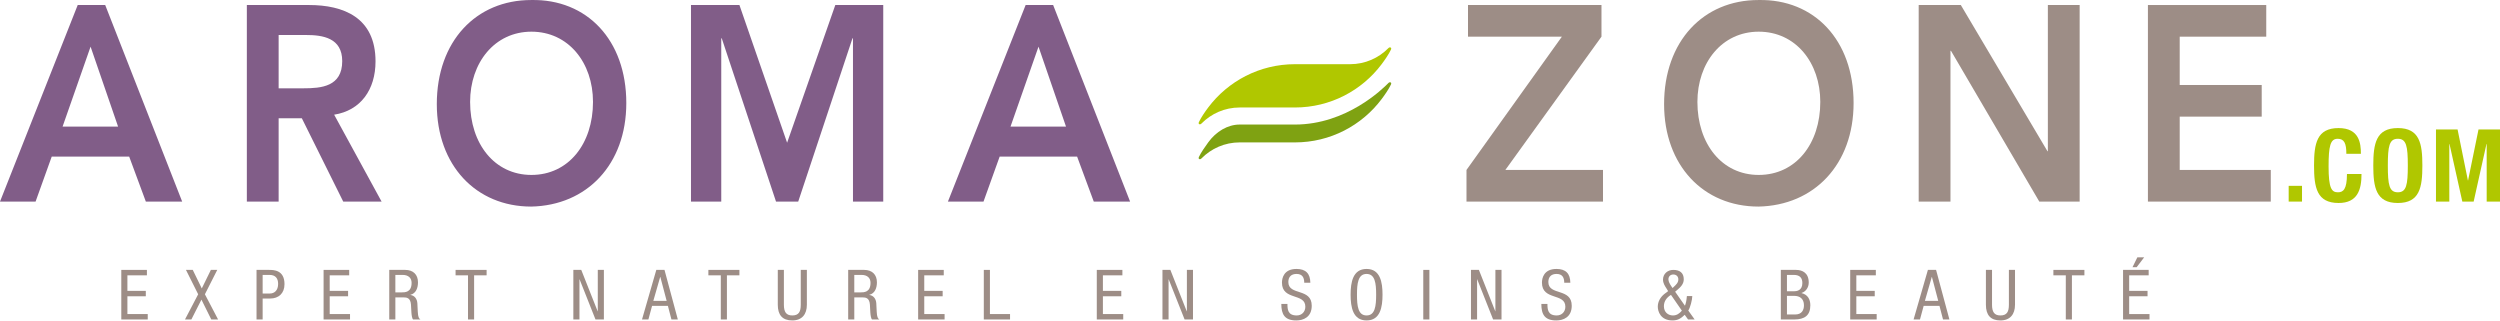
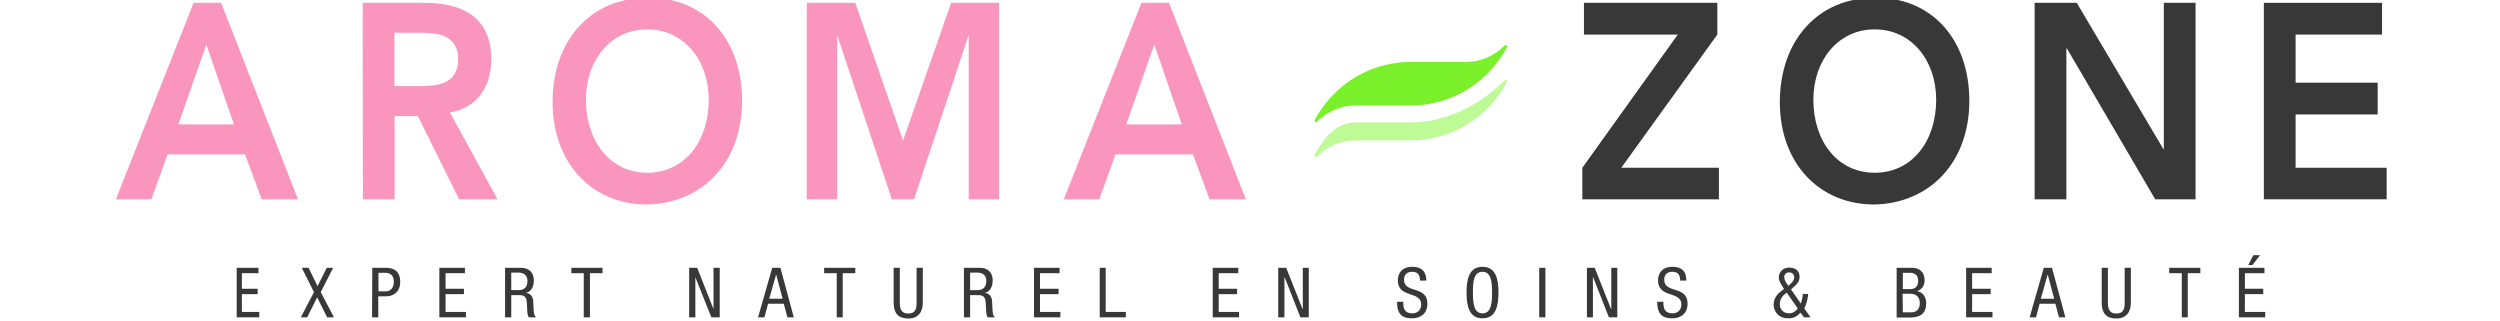
- <svg xmlns="http://www.w3.org/2000/svg" version="1.1" x="0px" y="0px" width="1252.046" height="160.482" viewBox="-18.666 -109.9 1252.046 160.482" enable-background="new -18.666 -109.9 1310 380" xml:space="preserve" id="svg88">
-   <style>
- .logo_svg .logo_aroma path,
- .logo_svg .logo_aroma polygon {
-     fill: #815D88!important;
- }
- 
- .logo_svg .logo_feuilles path:first-child {
-     fill: #b0c700!important;
- }
- 
- .logo_svg .logo_feuilles path:last-child {
-     fill: #7fa212!important;
- }
- 
- .logo_svg .logo_zone path,
- .logo_svg .logo_zone polygon {
-     fill: #9D8D86!important;
- }
- 
- .logo_svg .logo_com rect,
- .logo_svg .logo_com path,
- .logo_svg .logo_com polygon {
-     fill: #b0c700!important
- }
- 
- .logo_svg .logo_baseline rect,
- .logo_svg .logo_baseline polygon,
- .logo_svg .logo_baseline path {
-     fill: #9D8D86!important;
- }
-     </style>
-   <defs id="defs2" />
-   <g id="g3806" class="logo_svg" transform="translate(-0.963297,2.514147)">
-     <g id="g3767" class="logo_com">
-       <rect x="1128.509" y="-19.342" width="6.678" height="7.887" id="rect4" />
-       <path d="m 1157.394,-35.379 c 0,-5.257 -1.064,-7.533 -4.353,-7.533 -3.692,0 -4.547,3.695 -4.547,13.903 0,10.93 1.518,12.898 4.655,12.898 2.627,0 4.547,-1.361 4.547,-9.155 h 7.292 c 0,7.794 -1.931,14.515 -11.487,14.515 -10.922,0 -12.291,-7.785 -12.291,-18.759 0,-10.977 1.369,-18.763 12.291,-18.763 10.41,0 11.176,7.637 11.176,12.894 z" />
-       <path d="m 1183.176,-48.276 c 10.922,0 12.289,7.789 12.289,18.768 0,10.972 -1.367,18.757 -12.289,18.757 -10.934,0 -12.291,-7.785 -12.291,-18.757 0,-10.979 1.358,-18.768 12.291,-18.768 m 0,32.165 c 4.294,0 5.001,-3.688 5.001,-13.397 0,-9.661 -0.707,-13.407 -5.001,-13.407 -4.305,0 -5.009,3.746 -5.009,13.407 10e-4,9.709 0.705,13.397 5.009,13.397" />
-       <polygon points="1238.85,100.959 1233.178,100.959 1226.761,72.13 1226.66,72.13 1226.66,100.959 1219.982,100.959 1219.982,64.847 1230.803,64.847 1235.963,90.337 1236.063,90.337 1241.283,64.847 1252.046,64.847 1252.046,100.959 1245.376,100.959 1245.376,72.13 1245.267,72.13 " transform="translate(-17.7027,-112.414)" />
+ <svg xmlns="http://www.w3.org/2000/svg" version="1.1" id="svg88" x="0px" y="0px" viewBox="0 0 1252 160.5" style="enable-background:new 0 0 1252 160.5;" xml:space="preserve">
+   <style type="text/css">
+ 	.st0{fill:#383838;}
+ 	.st1{fill:#FA96BE;}
+ 	.st2{fill:#7AF02B;}
+ 	.st3{fill:#BEFA96;}
+ </style>
+   <g id="g3806" transform="translate(-0.963297,2.514147)">
+     <g id="g3761">
+       <polygon class="st0" points="130.8,156.4 119.5,156.4 119.5,131.6 130.4,131.6 130.4,134.3 122.1,134.3 122.1,142.1 130,142.1     130,144.8 122.1,144.8 122.1,153.7 130.8,153.7   " />
+       <polygon class="st0" points="151.6,156.4 158.2,143.8 152.1,131.6 155.5,131.6 160,140.8 164.6,131.6 167.8,131.6 161.6,143.8     168.2,156.4 164.8,156.4 159.8,146.4 154.8,156.4   " />
+       <path class="st0" d="M187.4,131.6h6.3c2.2,0,7.7,0,7.7,7.1c0,4.6-2.9,7.2-7.2,7.2h-3.8v10.5h-3.1L187.4,131.6L187.4,131.6z     M190.5,143.4h3.6c2.2,0,4.1-1.5,4.1-4.8c0-2.7-1.3-4.5-4.3-4.5h-3.4L190.5,143.4L190.5,143.4z" />
+       <polygon class="st0" points="234.3,156.4 221,156.4 221,131.6 233.8,131.6 233.8,134.3 224.1,134.3 224.1,142.1 233.3,142.1     233.3,144.8 224.1,144.8 224.1,153.7 234.3,153.7   " />
+       <path class="st0" d="M253.9,131.6h8c3.9,0,6.4,2.3,6.4,6.2c0,2.7-0.9,5.6-3.8,6.3v0.1c2.2,0.2,3.4,2,3.5,4.1l0.2,4.2    c0.1,2.7,0.6,3.4,1.3,3.9h-3.7c-0.5-0.5-0.8-2.4-0.8-3.6l-0.2-3.9c-0.2-3.4-2.1-3.6-3.7-3.6H257v11.1h-3.1V131.6L253.9,131.6z     M257,142.8h3c1.8,0,5.1,0,5.1-4.8c0-2.4-1.6-4-4.5-4H257V142.8L257,142.8z" />
+       <polygon class="st0" points="293.3,134.3 287.1,134.3 287.1,131.6 302.7,131.6 302.7,134.3 296.4,134.3 296.4,156.4 293.3,156.4       " />
+       <polygon class="st0" points="349.2,156.4 346.1,156.4 346.1,131.6 350.1,131.6 358.3,152.3 358.3,152.3 358.3,131.6 361.4,131.6     361.4,156.4 357.2,156.4 349.2,136.3 349.2,136.3   " />
+       <path class="st0" d="M387.7,131.6h4.1l6.7,24.8h-3.2l-1.8-6.8h-7.9l-1.8,6.8h-3.2L387.7,131.6z M386.2,147.1h6.7l-3.2-12h-0.1    L386.2,147.1z" />
+       <polygon class="st0" points="420,134.3 413.7,134.3 413.7,131.6 429.3,131.6 429.3,134.3 423,134.3 423,156.4 420,156.4   " />
+       <path class="st0" d="M448.5,131.6h3.1v17.5c0,3.7,1.2,5.4,4.2,5.4c3.3,0,4.2-1.9,4.2-5.4v-17.5h3.1v17.5c0,4.8-2.4,7.9-7.3,7.9    c-5,0-7.3-2.7-7.3-7.9L448.5,131.6L448.5,131.6z" />
+       <path class="st0" d="M483.7,131.6h8c3.9,0,6.4,2.3,6.4,6.2c0,2.7-0.9,5.6-3.8,6.3v0.1c2.2,0.2,3.4,2,3.5,4.1l0.2,4.2    c0.1,2.7,0.6,3.4,1.3,3.9h-3.7c-0.5-0.5-0.8-2.4-0.8-3.6l-0.2-3.9c-0.2-3.4-2.1-3.6-3.7-3.6h-4.1v11.1h-3.1L483.7,131.6z     M486.8,142.8h3c1.8,0,5.1,0,5.1-4.8c0-2.4-1.6-4-4.5-4h-3.6V142.8L486.8,142.8z" />
+       <polygon class="st0" points="532,156.4 518.8,156.4 518.8,131.6 531.6,131.6 531.6,134.3 521.8,134.3 521.8,142.1 531.1,142.1     531.1,144.8 521.8,144.8 521.8,153.7 532,153.7   " />
+       <polygon class="st0" points="564.8,156.4 551.7,156.4 551.7,131.6 554.7,131.6 554.7,153.7 564.8,153.7   " />
+       <polygon class="st0" points="621.5,156.4 608.3,156.4 608.3,131.6 621.1,131.6 621.1,134.3 611.3,134.3 611.3,142.1 620.5,142.1     620.5,144.8 611.3,144.8 611.3,153.7 621.5,153.7   " />
+       <polygon class="st0" points="644.2,156.4 641.1,156.4 641.1,131.6 645.1,131.6 653.3,152.3 653.4,152.3 653.4,131.6 656.4,131.6     656.4,156.4 652.2,156.4 644.3,136.3 644.2,136.3   " />
+       <path class="st0" d="M712.1,138c0-2.6-0.9-4.4-3.9-4.4c-2.6,0-4.1,1.4-4.1,4c0,7,11.7,2.8,11.7,11.9c0,5.7-4.2,7.4-7.7,7.4    c-5.8,0-7.5-3-7.5-8.3h3.1c0,2.8,0.2,5.8,4.7,5.8c2.4,0,4.3-1.7,4.3-4.4c0-7-11.7-3-11.7-12.1c0-2.3,1-6.8,7.3-6.8    c4.7,0,6.9,2.4,7,6.9L712.1,138z" />
+       <path class="st0" d="M751.4,144c0,6.3-1.1,12.9-8,12.9s-8-6.6-8-12.9c0-6.3,1.1-12.9,8-12.9S751.4,137.7,751.4,144 M738.6,144    c0,5.7,0.6,10.4,4.8,10.4s4.8-4.7,4.8-10.4s-0.6-10.4-4.8-10.4C739.1,133.6,738.6,138.2,738.6,144" />
+       <rect id="rect46" x="771.8" y="131.6" class="st0" width="3.1" height="24.8" />
+       <polygon class="st0" points="798.7,156.4 795.7,156.4 795.7,131.6 799.6,131.6 807.8,152.3 807.9,152.3 807.9,131.6 810.9,131.6     810.9,156.4 806.7,156.4 798.8,136.3 798.7,136.3   " />
+       <path class="st0" d="M842.4,138c0-2.6-0.9-4.4-3.9-4.4c-2.6,0-4.1,1.4-4.1,4c0,7,11.7,2.8,11.7,11.9c0,5.7-4.2,7.4-7.7,7.4    c-5.8,0-7.5-3-7.5-8.3h3.1c0,2.8,0.2,5.8,4.7,5.8c2.4,0,4.3-1.7,4.3-4.4c0-7-11.7-3-11.7-12.1c0-2.3,1-6.8,7.3-6.8    c4.7,0,6.9,2.4,6.9,6.9L842.4,138z" />
+       <path class="st0" d="M902.8,149.5c0.5-1.3,0.8-2.6,1-4.8h2.7c0,1.8-1.1,6-2,7.2l3.2,4.5h-3.3l-1.7-2.3c-1.9,1.8-3.4,2.8-6.1,2.8    c-6,0-7.4-4.6-7.4-6.9c0-2.6,1.4-4.9,3.4-6.4l1.8-1.4l-0.8-1.3c-0.9-1.4-1.8-2.8-1.8-4.5c0-2.9,2.3-4.9,5.1-4.9    c3.1,0,5.3,1.4,5.3,4.7c0,2.4-1.7,4-3.4,5.4l-0.9,0.8L902.8,149.5z M895.8,144.1c-2,1.2-3.5,3.1-3.5,5.7c0,3,2.1,4.6,4.6,4.6    c1.9,0,3.3-1,4.4-2.4L895.8,144.1z M897.3,140c1.1-1.1,2.2-2,2.2-3.7c0-1.4-1-2.4-2.5-2.4s-2.5,1-2.5,2.4c0,1.1,0.7,2.4,1.5,3.5    l0.6,0.8L897.3,140z" />
+       <path class="st0" d="M950.8,131.6h7.6c3.2,0,6.4,1.5,6.4,6.4c0,2.3-1.3,4.5-3.6,5.2v0.1c3,0.7,4.4,3.1,4.4,6.1c0,5-2.9,7.1-8,7.1    h-6.8L950.8,131.6L950.8,131.6z M953.9,142.3h3.5c1.3,0,4.2-0.3,4.2-4.1c0-2.6-1.3-4.1-4.3-4.1h-3.4V142.3L953.9,142.3z     M953.9,153.9h4.2c3.2,0,4.3-2.2,4.3-4.6c0-3.4-2.2-4.7-4.9-4.7h-3.7L953.9,153.9L953.9,153.9z" />
+       <polygon class="st0" points="998.8,156.4 985.6,156.4 985.6,131.6 998.4,131.6 998.4,134.3 988.6,134.3 988.6,142.1 997.9,142.1     997.9,144.8 988.6,144.8 988.6,153.7 998.8,153.7   " />
+       <path class="st0" d="M1024.5,131.6h4.1l6.7,24.8h-3.2l-1.8-6.8h-7.9l-1.8,6.8h-3.2L1024.5,131.6z M1023,147.1h6.7l-3.2-12h-0.1    L1023,147.1z" />
+       <path class="st0" d="M1053.5,131.6h3.1v17.5c0,3.7,1.2,5.4,4.2,5.4c3.3,0,4.2-1.9,4.2-5.4v-17.5h3.1v17.5c0,4.8-2.4,7.9-7.3,7.9    c-5,0-7.3-2.7-7.3-7.9V131.6L1053.5,131.6z" />
+       <polygon class="st0" points="1093.6,134.3 1087.3,134.3 1087.3,131.6 1102.9,131.6 1102.9,134.3 1096.6,134.3 1096.6,156.4     1093.6,156.4   " />
+       <path class="st0" d="M1122.2,131.6h12.8v2.7h-9.8v7.8h9.2v2.7h-9.2v8.9h10.2v2.7h-13.2V131.6z M1129.4,125.3h3.4l-3.8,4.9h-2.1    L1129.4,125.3z" />
    </g>
-     <g id="g3761" class="logo_baseline">
-       <polygon points="73.99,159.995 60.747,159.995 60.747,135.169 73.574,135.169 73.574,137.889 63.807,137.889 63.807,145.673 73.019,145.673 73.019,148.383 63.807,148.383 63.807,157.284 73.99,157.284 " transform="translate(-17.7027,-112.414)" />
-       <polygon points="92.644,159.995 99.247,147.377 93.129,135.169 96.539,135.169 101.055,144.454 105.608,135.169 108.804,135.169 102.618,147.377 109.223,159.995 105.813,159.995 100.881,150.053 95.84,159.995 " transform="translate(-17.7027,-112.414)" />
-       <path d="m 110.772,22.755 h 6.333 c 2.151,0 7.676,0 7.676,7.132 0,4.624 -2.95,7.199 -7.16,7.199 h -3.786 v 10.495 h -3.062 v -24.826 z m 3.062,11.826 h 3.646 c 2.229,0 4.107,-1.531 4.107,-4.829 0,-2.716 -1.288,-4.488 -4.31,-4.488 h -3.442 v 9.317 z" />
-       <polygon points="175.301,159.995 162.057,159.995 162.057,135.169 174.883,135.169 174.883,137.889 165.118,137.889 165.118,145.673 174.328,145.673 174.328,148.383 165.118,148.383 165.118,157.284 175.301,157.284 " transform="translate(-17.7027,-112.414)" />
-       <path d="m 177.242,22.755 h 8.029 c 3.893,0 6.361,2.3 6.361,6.229 0,2.71 -0.938,5.56 -3.825,6.259 v 0.063 c 2.155,0.249 3.375,2.022 3.513,4.136 l 0.208,4.246 c 0.139,2.743 0.592,3.439 1.322,3.893 h -3.686 c -0.522,-0.52 -0.763,-2.366 -0.831,-3.583 l -0.211,-3.854 c -0.244,-3.406 -2.121,-3.616 -3.685,-3.616 h -4.134 v 11.053 h -3.06 v -24.826 z m 3.06,11.268 h 3.024 c 1.803,0 5.109,0 5.109,-4.798 0,-2.434 -1.636,-3.96 -4.489,-3.96 h -3.645 v 8.758 z" />
-       <polygon points="234.384,137.889 228.159,137.889 228.159,135.169 243.7,135.169 243.7,137.889 237.442,137.889 237.442,159.995 234.384,159.995 " transform="translate(-17.7027,-112.414)" />
-       <polygon points="290.204,159.995 287.143,159.995 287.143,135.169 291.105,135.169 299.309,155.892 299.381,155.892 299.381,135.169 302.437,135.169 302.437,159.995 298.234,159.995 290.271,139.898 290.204,139.898 " transform="translate(-17.7027,-112.414)" />
-       <path d="m 310.987,22.755 h 4.104 l 6.675,24.825 h -3.2 l -1.773,-6.816 h -7.926 l -1.841,6.816 h -3.197 z m -1.493,15.514 h 6.675 l -3.165,-11.997 h -0.069 z" />
-       <polygon points="360.994,137.889 354.771,137.889 354.771,135.169 370.31,135.169 370.31,137.889 364.052,137.889 364.052,159.995 360.994,159.995 " transform="translate(-17.7027,-112.414)" />
-       <path d="m 371.828,22.755 h 3.057 v 17.451 c 0,3.658 1.182,5.361 4.204,5.361 3.268,0 4.241,-1.879 4.241,-5.361 v -17.451 h 3.063 v 17.451 c 0,4.766 -2.437,7.861 -7.304,7.861 -4.971,0 -7.26,-2.747 -7.26,-7.861 v -17.451 z" />
-       <path d="m 407.083,22.755 h 8.029 c 3.896,0 6.363,2.3 6.363,6.229 0,2.71 -0.941,5.56 -3.827,6.259 v 0.063 c 2.157,0.249 3.371,2.022 3.511,4.136 l 0.212,4.246 c 0.136,2.743 0.586,3.439 1.32,3.893 h -3.684 c -0.522,-0.52 -0.763,-2.366 -0.837,-3.583 l -0.206,-3.854 c -0.244,-3.406 -2.121,-3.616 -3.685,-3.616 h -4.137 v 11.053 h -3.059 z m 3.059,11.268 h 3.024 c 1.807,0 5.106,0 5.106,-4.798 0,-2.434 -1.63,-3.96 -4.483,-3.96 h -3.648 v 8.758 z" />
-       <polygon points="473.067,159.995 459.823,159.995 459.823,135.169 472.65,135.169 472.65,137.889 462.886,137.889 462.886,145.673 472.097,145.673 472.097,148.383 462.886,148.383 462.886,157.284 473.067,157.284 " transform="translate(-17.7027,-112.414)" />
-       <polygon points="505.851,159.995 492.708,159.995 492.708,135.169 495.772,135.169 495.772,157.284 505.851,157.284 " transform="translate(-17.7027,-112.414)" />
-       <polygon points="562.535,159.995 549.293,159.995 549.293,135.169 562.115,135.169 562.115,137.889 552.353,137.889 552.353,145.673 561.56,145.673 561.56,148.383 552.353,148.383 552.353,157.284 562.535,157.284 " transform="translate(-17.7027,-112.414)" />
-       <polygon points="585.243,159.995 582.179,159.995 582.179,135.169 586.141,135.169 594.341,155.892 594.416,155.892 594.416,135.169 597.472,135.169 597.472,159.995 593.268,159.995 585.305,139.898 585.243,139.898 " transform="translate(-17.7027,-112.414)" />
-       <path d="m 635.483,29.187 c 0,-2.605 -0.94,-4.409 -3.858,-4.409 -2.573,0 -4.104,1.383 -4.104,4.036 0,6.989 11.717,2.814 11.717,11.887 0,5.73 -4.208,7.367 -7.715,7.367 -5.806,0 -7.518,-2.987 -7.518,-8.281 h 3.067 c 0,2.786 0.172,5.781 4.659,5.781 2.43,0 4.305,-1.741 4.305,-4.382 0,-7.022 -11.711,-2.953 -11.711,-12.061 0,-2.299 0.971,-6.847 7.262,-6.847 4.734,0 6.887,2.367 6.957,6.909 z" />
-       <path d="m 674.691,35.168 c 0,6.259 -1.144,12.9 -7.99,12.9 -6.846,0 -7.995,-6.641 -7.995,-12.9 0,-6.253 1.149,-12.89 7.995,-12.89 6.846,0 7.99,6.636 7.99,12.89 m -12.793,0 c 0,5.744 0.562,10.4 4.803,10.4 4.235,0 4.795,-4.656 4.795,-10.4 0,-5.733 -0.56,-10.389 -4.795,-10.389 -4.241,-0.001 -4.803,4.655 -4.803,10.389" />
-       <rect x="695.1" y="22.755" width="3.061" height="24.825" id="rect46" />
-       <polygon points="739.75,159.995 736.69,159.995 736.69,135.169 740.657,135.169 748.861,155.892 748.923,155.892 748.923,135.169 751.986,135.169 751.986,159.995 747.778,159.995 739.822,139.898 739.75,139.898 " transform="translate(-17.7027,-112.414)" />
-       <path d="m 765.701,29.187 c 0,-2.605 -0.943,-4.409 -3.862,-4.409 -2.569,0 -4.1,1.383 -4.1,4.036 0,6.989 11.713,2.814 11.713,11.887 0,5.73 -4.207,7.367 -7.724,7.367 -5.797,0 -7.5,-2.987 -7.5,-8.281 h 3.054 c 0,2.786 0.181,5.781 4.656,5.781 2.441,0 4.319,-1.741 4.319,-4.382 0,-7.022 -11.723,-2.953 -11.723,-12.061 0,-2.299 0.977,-6.847 7.27,-6.847 4.728,0 6.883,2.367 6.949,6.909 z" />
-       <path d="m 826.147,40.701 c 0.483,-1.259 0.794,-2.642 0.97,-4.835 h 2.709 c 0,1.807 -1.077,6.009 -2.013,7.231 l 3.195,4.48 h -3.305 l -1.666,-2.325 c -1.907,1.809 -3.443,2.815 -6.12,2.815 -6.048,0 -7.37,-4.623 -7.37,-6.882 0,-2.573 1.358,-4.868 3.377,-6.432 l 1.804,-1.358 -0.764,-1.25 c -0.901,-1.388 -1.804,-2.777 -1.804,-4.513 0,-2.925 2.324,-4.876 5.14,-4.876 3.129,0 5.256,1.359 5.256,4.729 0,2.437 -1.703,3.998 -3.406,5.428 l -0.914,0.763 z m -6.992,-5.428 c -1.984,1.183 -3.546,3.063 -3.546,5.664 0,3.024 2.119,4.631 4.557,4.631 1.942,0 3.264,-1.04 4.447,-2.4 z m 1.458,-4.068 c 1.113,-1.069 2.229,-2.047 2.229,-3.721 0,-1.422 -1.041,-2.429 -2.504,-2.429 -1.495,0 -2.467,1.006 -2.467,2.429 0,1.119 0.72,2.37 1.492,3.512 l 0.587,0.842 z" />
-       <path d="m 874.172,22.755 h 7.618 c 3.231,0 6.359,1.533 6.359,6.369 0,2.256 -1.35,4.512 -3.612,5.181 v 0.066 c 3.05,0.726 4.409,3.059 4.409,6.121 0,5.037 -2.852,7.088 -8.024,7.088 h -6.75 z m 3.063,10.71 h 3.515 c 1.286,0 4.2,-0.307 4.2,-4.131 0,-2.576 -1.284,-4.069 -4.275,-4.069 h -3.439 v 8.2 z m 0,11.616 h 4.175 c 3.226,0 4.341,-2.193 4.341,-4.588 0,-3.406 -2.19,-4.731 -4.865,-4.731 h -3.65 v 9.319 z" />
-       <polygon points="939.873,159.995 926.622,159.995 926.622,135.169 939.452,135.169 939.452,137.889 929.684,137.889 929.684,145.673 938.9,145.673 938.9,148.383 929.684,148.383 929.684,157.284 939.873,157.284 " transform="translate(-17.7027,-112.414)" />
-       <path d="m 947.824,22.755 h 4.096 l 6.677,24.825 h -3.197 l -1.777,-6.816 h -7.919 l -1.848,6.816 h -3.195 z m -1.501,15.514 h 6.678 l -3.162,-11.997 h -0.066 z" />
-       <path d="m 976.879,22.755 h 3.063 v 17.451 c 0,3.658 1.182,5.361 4.202,5.361 3.272,0 4.244,-1.879 4.244,-5.361 v -17.451 h 3.063 v 17.451 c 0,4.766 -2.442,7.861 -7.308,7.861 -4.966,0 -7.265,-2.747 -7.265,-7.861 v -17.451 z" />
-       <polygon points="1034.591,137.889 1028.375,137.889 1028.375,135.169 1043.911,135.169 1043.911,137.889 1037.653,137.889 1037.653,159.995 1034.591,159.995 " transform="translate(-17.7027,-112.414)" />
-       <path d="m 1045.562,22.755 h 12.828 v 2.719 h -9.767 v 7.784 h 9.204 v 2.71 h -9.204 v 8.901 h 10.187 v 2.71 h -13.248 z m 7.157,-6.283 h 3.406 l -3.751,4.934 h -2.081 z" />
+     <g id="g3726">
+       <path class="st1" d="M97.9-1.1h13.8l38.5,98.4H132l-8.3-22.5H84.9l-8.1,22.5H59L97.9-1.1z M118.1,59.8l-13.8-40l-14,40H118.1z" />
+       <path class="st1" d="M182.6-1.1h31.1C230.9-1.1,247,5,247,27.1c0,14.2-7.5,24.6-20.7,26.7l23.8,43.5h-19.2l-20.7-41.7h-11.6v41.7    h-15.9L182.6-1.1z M210.9,40.6c9,0,19.5-0.8,19.5-13.6c0-11.7-9.9-13.1-18.1-13.1h-13.8v26.7H210.9z" />
+       <path class="st1" d="M325-3.6c27.9-0.6,47.6,20,47.6,51.6c0,30.7-19.7,51.3-47.6,51.9c-27.5,0-47.3-20.6-47.3-51.3    C277.7,17,297.4-3.6,325-3.6 M325.1,84c18.6,0,30.8-15.6,30.8-36.6c0-19.6-12.3-35.2-30.8-35.2s-30.7,15.6-30.7,35.2    C294.4,68.4,306.7,84,325.1,84" />
+       <polygon class="st1" points="447.6,97.3 420.4,15.6 420.2,15.6 420.2,97.3 405,97.3 405,-1.1 429.3,-1.1 453.2,67.9 477.3,-1.1     501.3,-1.1 501.3,97.3 486.1,97.3 486.1,15.6 485.9,15.6 458.7,97.3   " />
+       <path class="st1" d="M572.6-1.1h13.8l38.5,98.4h-18.2l-8.3-22.5h-38.8l-8.1,22.5h-17.8L572.6-1.1z M592.8,59.8l-13.8-40l-14,40    H592.8z" />
    </g>
-     <g id="g3726" class="logo_aroma">
-       <path d="m 21.218,-109.9 h 13.769 l 38.545,98.445 h -18.196 l -8.339,-22.527 H 8.201 l -8.087,22.527 H -17.703 Z m 20.219,60.901 -13.776,-40.046 -14.027,40.046 z" />
-       <path d="m 105.922,-109.9 h 31.088 c 17.184,0 33.356,6.119 33.356,28.226 0,14.182 -7.454,24.61 -20.723,26.697 l 23.759,43.521 h -19.209 l -20.722,-41.715 h -11.628 v 41.715 h -15.921 z m 28.307,41.715 c 8.97,0 19.461,-0.836 19.461,-13.628 0,-11.683 -9.857,-13.069 -18.073,-13.069 h -13.774 v 26.697 z" />
-       <path d="m 248.32,-112.403 c 27.926,-0.56 47.642,20.025 47.642,51.585 0,30.733 -19.716,51.308 -47.642,51.862 -27.547,0 -47.263,-20.573 -47.263,-51.304 0,-31.561 19.716,-52.143 47.263,-52.143 m 0.127,87.599 c 18.575,0 30.833,-15.575 30.833,-36.567 0,-19.606 -12.257,-35.18 -30.833,-35.18 -18.452,0 -30.71,15.573 -30.71,35.18 0,20.992 12.259,36.567 30.71,36.567" />
-       <polygon points="388.642,100.959 361.471,19.198 361.22,19.198 361.22,100.959 346.057,100.959 346.057,2.514 370.319,2.514 394.199,71.481 418.337,2.514 442.346,2.514 442.346,100.959 427.184,100.959 427.184,19.198 426.932,19.198 399.761,100.959 " transform="translate(-17.7027,-112.414)" />
-       <path d="m 495.957,-109.9 h 13.772 l 38.542,98.445 h -18.194 l -8.341,-22.527 h -38.792 l -8.09,22.527 h -17.818 z m 20.218,60.901 -13.774,-40.045 -14.025,40.045 z" />
+     <g id="g3732">
+       <polygon class="st0" points="793.4,81.5 841.2,14.8 794.2,14.8 794.2,-1.1 861,-1.1 861,14.8 812.9,81.5 861.8,81.5 861.8,97.3     793.4,97.3   " />
+       <path class="st0" d="M939.6-3.6c27.9-0.6,47.6,20,47.6,51.6c0,30.7-19.7,51.3-47.6,51.9c-27.5,0-47.3-20.6-47.3-51.3    C892.4,17,912.1-3.6,939.6-3.6 M939.8,84c18.6,0,30.8-15.6,30.8-36.6c0-19.6-12.3-35.2-30.8-35.2c-18.4,0-30.7,15.6-30.7,35.2    C909.1,68.4,921.3,84,939.8,84" />
+       <polygon class="st0" points="1036.1,21.8 1035.8,21.8 1035.8,97.3 1019.9,97.3 1019.9,-1.1 1041,-1.1 1084.3,72 1084.6,72.3     1084.3,72.3 1084.6,72 1084.6,-1.1 1100.5,-1.1 1100.5,97.3 1080.3,97.3   " />
+       <polygon class="st0" points="1196.2,97.3 1134.7,97.3 1134.7,-1.1 1193.9,-1.1 1193.9,14.8 1150.6,14.8 1150.6,38.9 1191.7,38.9     1191.7,54.8 1150.6,54.8 1150.6,81.5 1196.2,81.5   " />
    </g>
-     <g id="g3732" class="logo_zone">
-       <polygon points="734.447,85.109 782.212,18.365 735.203,18.365 735.203,2.514 802.049,2.514 802.049,18.365 753.908,85.109 802.814,85.109 802.814,100.959 734.447,100.959 " transform="translate(-17.7027,-112.414)" />
-       <path d="m 862.968,-112.403 c 27.926,-0.56 47.641,20.025 47.641,51.585 0,30.733 -19.715,51.308 -47.641,51.862 -27.55,0 -47.262,-20.573 -47.262,-51.304 10e-4,-31.561 19.713,-52.143 47.262,-52.143 m 0.123,87.599 c 18.582,0 30.84,-15.575 30.84,-36.567 0,-19.606 -12.258,-35.18 -30.84,-35.18 -18.442,0 -30.701,15.573 -30.701,35.18 0,20.992 12.259,36.567 30.701,36.567" />
-       <polygon points="977.089,25.457 976.832,25.457 976.832,100.959 960.914,100.959 960.914,2.514 982.014,2.514 1025.361,75.656 1025.606,75.931 1025.361,75.931 1025.606,75.656 1025.606,2.514 1041.528,2.514 1041.528,100.959 1021.32,100.959 " transform="translate(-17.7027,-112.414)" />
-       <polygon points="1137.251,100.959 1075.714,100.959 1075.714,2.514 1134.98,2.514 1134.98,18.365 1091.639,18.365 1091.639,42.563 1132.705,42.563 1132.705,58.411 1091.639,58.411 1091.639,85.109 1137.251,85.109 " transform="translate(-17.7027,-112.414)" />
-     </g>
-     <g id="g3771" class="logo_feuilles">
-       <path d="m 582.805,-51.426 c 1.057,-2.205 2.889,-4.896 4.587,-7.154 9.913,-13.169 25.674,-21.685 43.427,-21.685 h 27.646 c 7.497,0 14.263,-3.073 19.146,-8.025 0.34,-0.356 0.768,-0.522 1.153,-0.318 0.461,0.232 0.269,0.811 0.076,1.19 -1.058,2.203 -2.891,4.892 -4.59,7.153 -9.906,13.169 -25.671,21.685 -43.432,21.685 h -27.64 c -7.502,0 -14.271,3.072 -19.152,8.022 -0.332,0.358 -0.764,0.527 -1.148,0.321 -0.459,-0.234 -0.262,-0.814 -0.073,-1.189" />
-       <path d="m 678.764,-71.133 c -0.391,-0.199 -0.813,-0.037 -1.153,0.33 -2.78,2.818 -20.894,20.766 -46.792,20.766 v -0.004 h -27.64 c -6.069,0 -11.872,3.529 -15.787,8.94 -1.651,2.296 -3.53,4.955 -4.59,7.151 -0.188,0.375 -0.383,0.955 0.076,1.191 0.385,0.203 0.816,0.035 1.147,-0.323 4.885,-4.947 11.653,-8.02 19.153,-8.02 h 27.64 v 0.007 c 17.761,0 33.525,-8.525 43.427,-21.696 1.704,-2.256 3.537,-4.949 4.595,-7.147 0.193,-0.37 0.385,-0.963 -0.076,-1.195" />
+     <g id="g3771">
+       <path class="st2" d="M659.5,57.4c1.1-2.2,2.9-4.9,4.6-7.2c9.9-13.2,25.7-21.7,43.4-21.7h27.6c7.5,0,14.3-3.1,19.1-8    c0.3-0.4,0.8-0.5,1.2-0.3c0.5,0.2,0.3,0.8,0.1,1.2c-1.1,2.2-2.9,4.9-4.6,7.2c-9.9,13.2-25.7,21.7-43.4,21.7h-27.6    c-7.5,0-14.3,3.1-19.2,8c-0.3,0.4-0.8,0.5-1.1,0.3C659.1,58.3,659.3,57.7,659.5,57.4" />
+       <path class="st3" d="M755.4,37.7c-0.4-0.2-0.8,0-1.2,0.3c-2.8,2.8-20.9,20.8-46.8,20.8l0,0h-27.6c-6.1,0-11.9,3.5-15.8,8.9    c-1.7,2.3-3.5,5-4.6,7.2c-0.2,0.4-0.4,1,0.1,1.2c0.4,0.2,0.8,0,1.1-0.3c4.9-4.9,11.7-8,19.2-8h27.6l0,0c17.8,0,33.5-8.5,43.4-21.7    c1.7-2.3,3.5-4.9,4.6-7.1C755.7,38.5,755.9,37.9,755.4,37.7" />
    </g>
  </g>
</svg>
